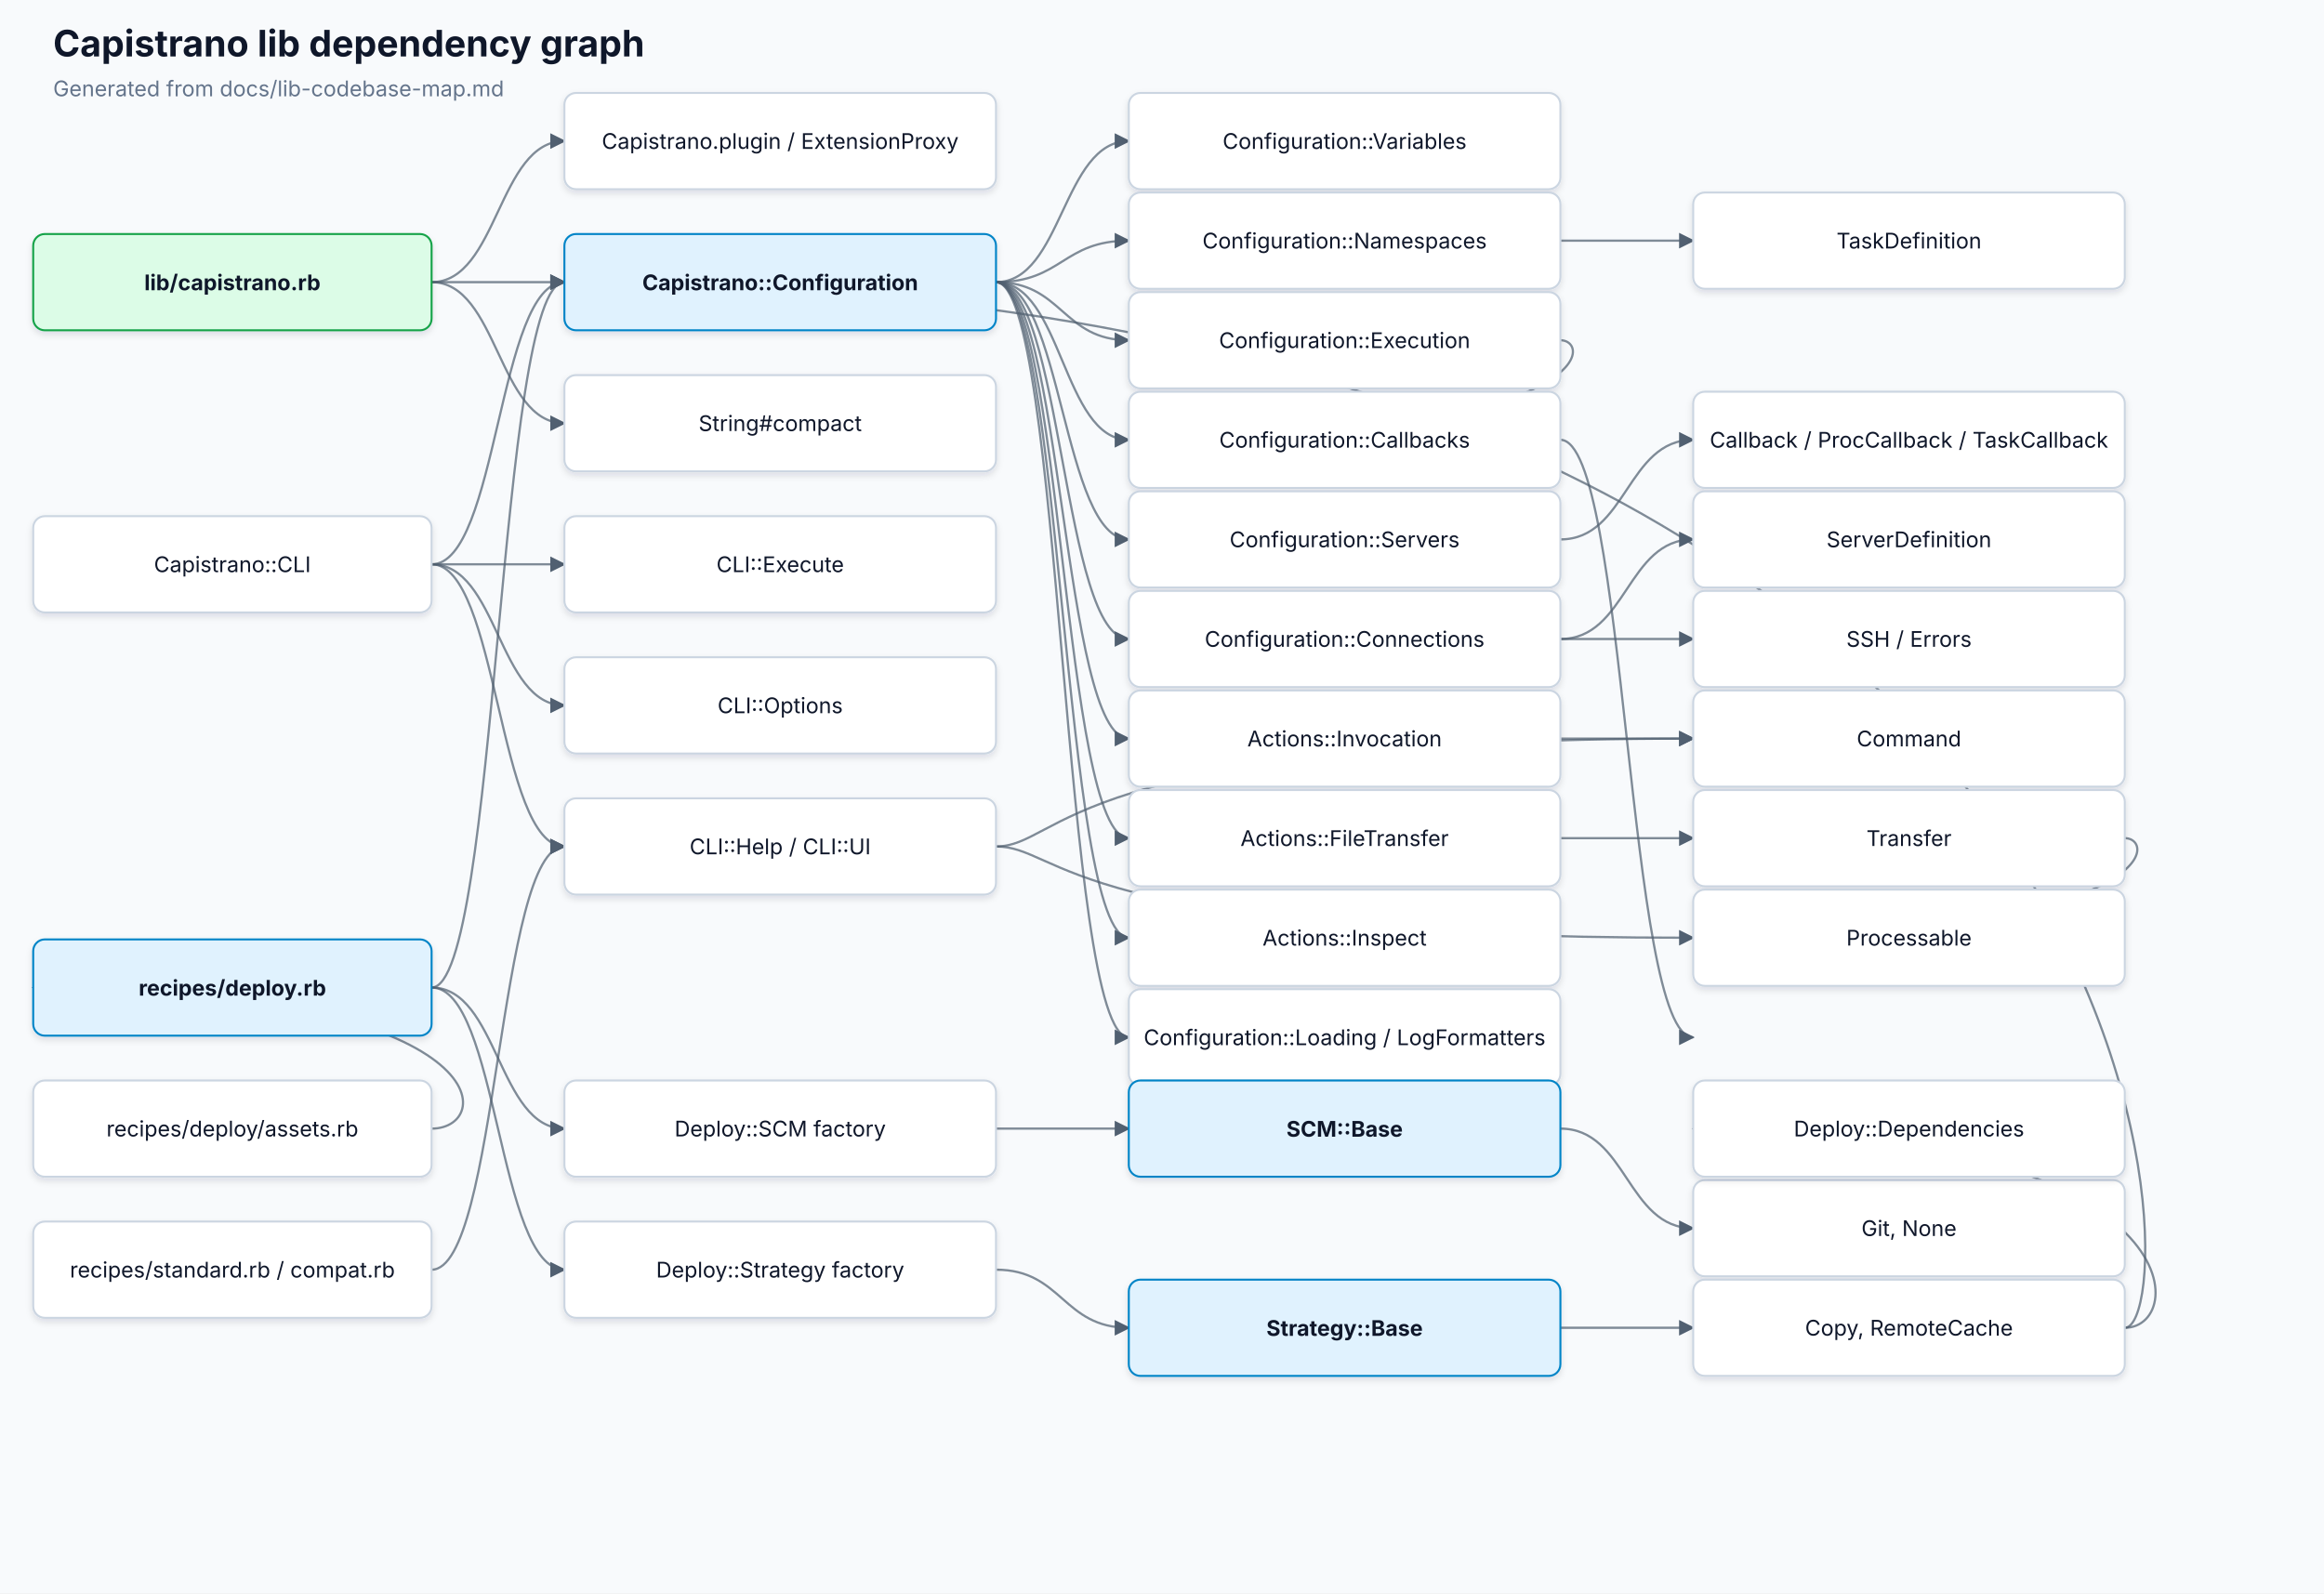
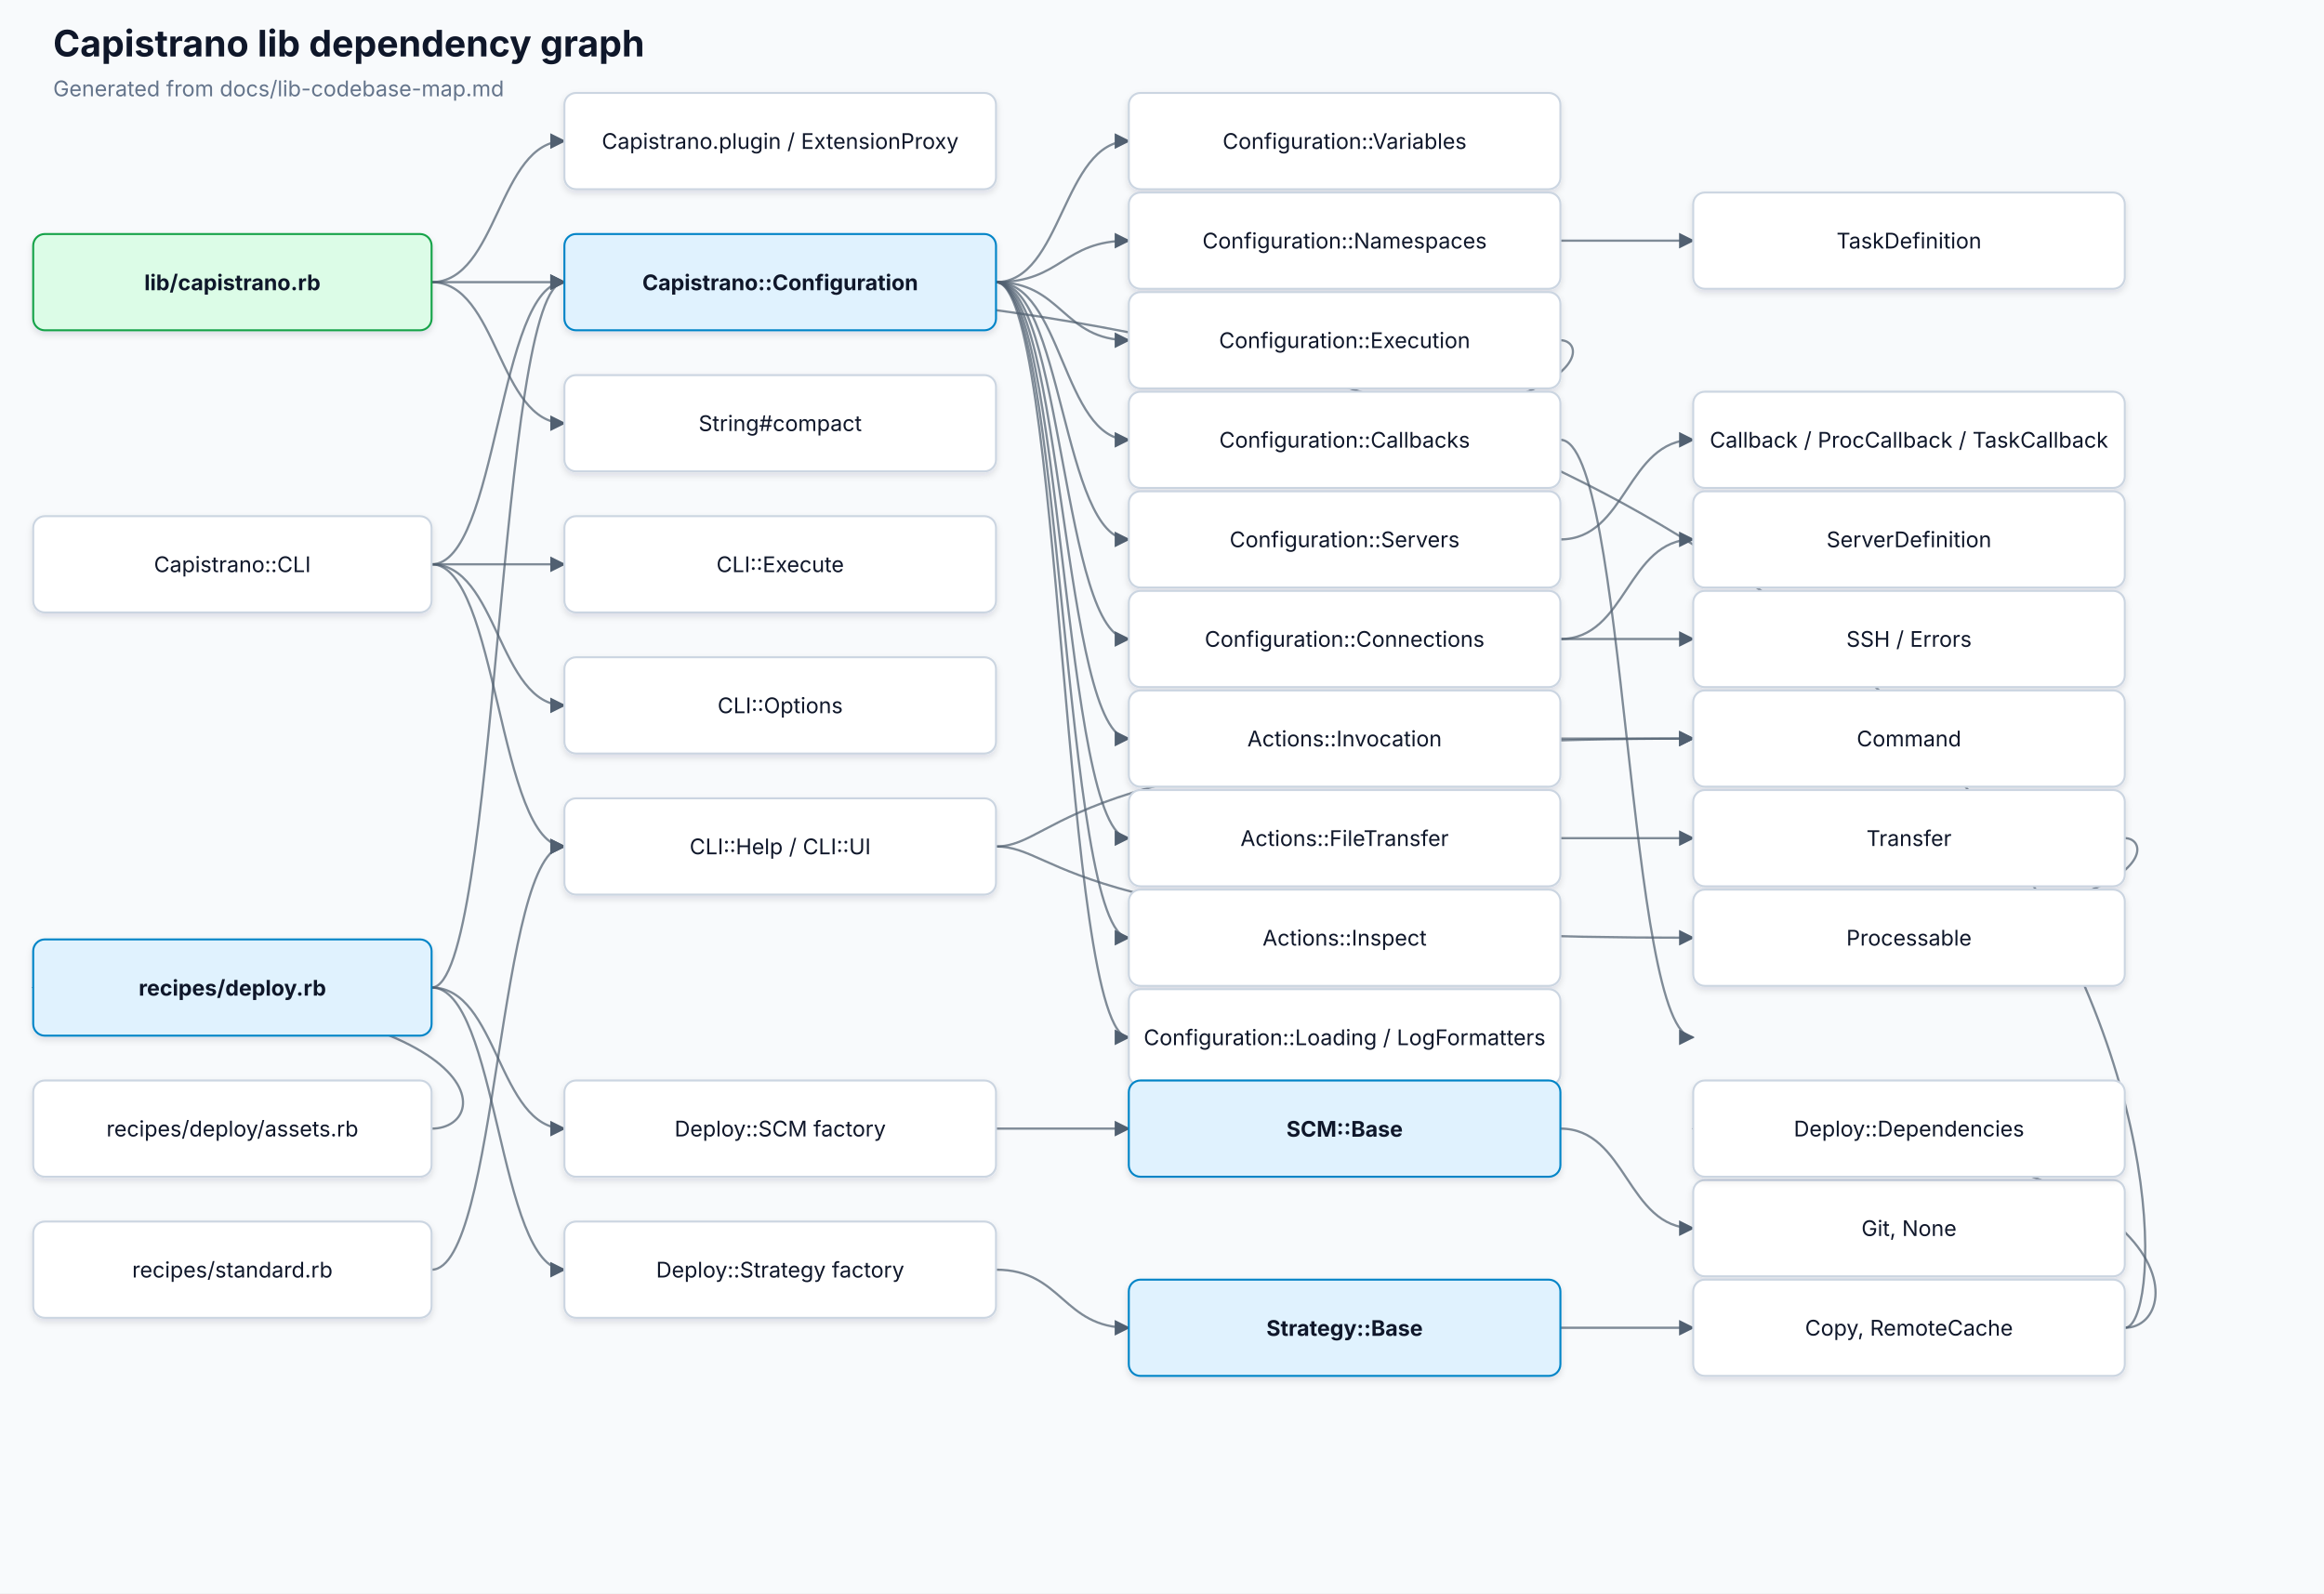
<svg xmlns="http://www.w3.org/2000/svg" width="1400" height="960" viewBox="0 0 1400 960" role="img" aria-labelledby="title desc">
  <defs>
    <marker id="arrow" viewBox="0 0 10 10" refX="9" refY="5" markerWidth="7" markerHeight="7" orient="auto-start-reverse">
      <path d="M 0 0 L 10 5 L 0 10 z" fill="#516071" />
    </marker>
    <filter id="shadow" x="-10%" y="-10%" width="120%" height="130%">
      <feDropShadow dx="0" dy="2" stdDeviation="2" flood-color="#0f172a" flood-opacity="0.12" />
    </filter>
  </defs>
  <rect width="100%" height="100%" fill="#f8fafc" />
  <text x="32" y="34" font-family="-apple-system, BlinkMacSystemFont, Segoe UI, sans-serif" font-size="22" font-weight="700" fill="#0f172a">Capistrano lib dependency graph</text>
  <text x="32" y="58" font-family="-apple-system, BlinkMacSystemFont, Segoe UI, sans-serif" font-size="13" fill="#64748b">Generated from docs/lib-codebase-map.md</text>
  <g fill="none" stroke="#516071" stroke-width="1.35" stroke-opacity="0.72" marker-end="url(#arrow)">
    <path d="M 260 170 C 300 170, 300 170, 340 170" />
    <path d="M 260 170 C 300 170, 300 85, 340 85" />
    <path d="M 260 170 C 300 170, 300 255, 340 255" />
    <path d="M 260 340 C 300 340, 300 170, 340 170" />
    <path d="M 260 340 C 300 340, 300 340, 340 340" />
    <path d="M 260 340 C 300 340, 300 425, 340 425" />
    <path d="M 260 340 C 300 340, 300 510, 340 510" />
    <path d="M 600 170 C 640 170, 640 85, 680 85" />
    <path d="M 600 170 C 640 170, 640 145, 680 145" />
    <path d="M 600 170 C 640 170, 640 205, 680 205" />
    <path d="M 600 170 C 640 170, 640 265, 680 265" />
    <path d="M 600 170 C 640 170, 640 325, 680 325" />
    <path d="M 600 170 C 640 170, 640 385, 680 385" />
    <path d="M 600 170 C 640 170, 640 445, 680 445" />
    <path d="M 600 170 C 640 170, 640 505, 680 505" />
    <path d="M 600 170 C 640 170, 640 565, 680 565" />
    <path d="M 600 170 C 640 170, 640 625, 680 625" />
    <path d="M 940 145 C 980 145, 980 145, 1020 145" />
    <path d="M 940 325 C 980 325, 980 265, 1020 265" />
    <path d="M 940 385 C 980 385, 980 325, 1020 325" />
    <path d="M 940 385 C 980 385, 980 385, 1020 385" />
    <path d="M 940 445 C 980 445, 980 445, 1020 445" />
    <path d="M 940 505 C 980 505, 980 505, 1020 505" />
    <path d="M 1280 505 C 1300 505, 1300 565, 1020 565" />
    <path d="M 600 510 C 640 510, 640 565, 1020 565" />
    <path d="M 600 510 C 640 510, 640 445, 1020 445" />
    <path d="M 940 265 C 980 265, 980 625, 1020 625" />
    <path d="M 940 205 C 960 205, 960 265, 680 265" />
    <path d="M 260 595 C 300 595, 300 680, 340 680" />
    <path d="M 260 595 C 300 595, 300 765, 340 765" />
    <path d="M 260 595 C 300 595, 300 170, 340 170" />
    <path d="M 260 680 C 300 680, 300 595, 20 595" />
    <path d="M 260 765 C 300 765, 300 510, 340 510" />
    <path d="M 600 680 C 640 680, 640 680, 680 680" />
    <path d="M 940 680 C 980 680, 980 740, 1020 740" />
    <path d="M 600 765 C 640 765, 640 800, 680 800" />
    <path d="M 940 800 C 980 800, 980 800, 1020 800" />
    <path d="M 1280 800 C 1320 800, 1320 680, 1020 680" />
    <path d="M 1280 800 C 1320 800, 1320 170, 340 170" />
  </g>
  <g font-family="-apple-system, BlinkMacSystemFont, Segoe UI, sans-serif">
    <rect x="20" y="141" width="240" height="58" rx="7" fill="#dcfce7" stroke="#16a34a" stroke-width="1.2" filter="url(#shadow)" />
    <text x="140" y="170" text-anchor="middle" dominant-baseline="middle" font-size="13" font-weight="650" fill="#0f172a">lib/capistrano.rb</text>
    <rect x="340" y="141" width="260" height="58" rx="7" fill="#e0f2fe" stroke="#0284c7" stroke-width="1.2" filter="url(#shadow)" />
    <text x="470" y="170" text-anchor="middle" dominant-baseline="middle" font-size="13" font-weight="650" fill="#0f172a">Capistrano::Configuration</text>
    <rect x="340" y="56" width="260" height="58" rx="7" fill="#ffffff" stroke="#cbd5e1" stroke-width="1.2" filter="url(#shadow)" />
    <text x="470" y="85" text-anchor="middle" dominant-baseline="middle" font-size="13" fill="#0f172a">Capistrano.plugin / ExtensionProxy</text>
    <rect x="340" y="226" width="260" height="58" rx="7" fill="#ffffff" stroke="#cbd5e1" stroke-width="1.2" filter="url(#shadow)" />
    <text x="470" y="255" text-anchor="middle" dominant-baseline="middle" font-size="13" fill="#0f172a">String#compact</text>
    <rect x="20" y="311" width="240" height="58" rx="7" fill="#ffffff" stroke="#cbd5e1" stroke-width="1.2" filter="url(#shadow)" />
    <text x="140" y="340" text-anchor="middle" dominant-baseline="middle" font-size="13" fill="#0f172a">Capistrano::CLI</text>
    <rect x="340" y="311" width="260" height="58" rx="7" fill="#ffffff" stroke="#cbd5e1" stroke-width="1.2" filter="url(#shadow)" />
    <text x="470" y="340" text-anchor="middle" dominant-baseline="middle" font-size="13" fill="#0f172a">CLI::Execute</text>
    <rect x="340" y="396" width="260" height="58" rx="7" fill="#ffffff" stroke="#cbd5e1" stroke-width="1.2" filter="url(#shadow)" />
    <text x="470" y="425" text-anchor="middle" dominant-baseline="middle" font-size="13" fill="#0f172a">CLI::Options</text>
    <rect x="340" y="481" width="260" height="58" rx="7" fill="#ffffff" stroke="#cbd5e1" stroke-width="1.2" filter="url(#shadow)" />
    <text x="470" y="510" text-anchor="middle" dominant-baseline="middle" font-size="13" fill="#0f172a">CLI::Help / CLI::UI</text>
    <rect x="680" y="56" width="260" height="58" rx="7" fill="#ffffff" stroke="#cbd5e1" stroke-width="1.2" filter="url(#shadow)" />
    <text x="810" y="85" text-anchor="middle" dominant-baseline="middle" font-size="13" fill="#0f172a">Configuration::Variables</text>
    <rect x="680" y="116" width="260" height="58" rx="7" fill="#ffffff" stroke="#cbd5e1" stroke-width="1.2" filter="url(#shadow)" />
    <text x="810" y="145" text-anchor="middle" dominant-baseline="middle" font-size="13" fill="#0f172a">Configuration::Namespaces</text>
    <rect x="680" y="176" width="260" height="58" rx="7" fill="#ffffff" stroke="#cbd5e1" stroke-width="1.2" filter="url(#shadow)" />
    <text x="810" y="205" text-anchor="middle" dominant-baseline="middle" font-size="13" fill="#0f172a">Configuration::Execution</text>
    <rect x="680" y="236" width="260" height="58" rx="7" fill="#ffffff" stroke="#cbd5e1" stroke-width="1.2" filter="url(#shadow)" />
    <text x="810" y="265" text-anchor="middle" dominant-baseline="middle" font-size="13" fill="#0f172a">Configuration::Callbacks</text>
    <rect x="680" y="296" width="260" height="58" rx="7" fill="#ffffff" stroke="#cbd5e1" stroke-width="1.2" filter="url(#shadow)" />
    <text x="810" y="325" text-anchor="middle" dominant-baseline="middle" font-size="13" fill="#0f172a">Configuration::Servers</text>
    <rect x="680" y="356" width="260" height="58" rx="7" fill="#ffffff" stroke="#cbd5e1" stroke-width="1.2" filter="url(#shadow)" />
    <text x="810" y="385" text-anchor="middle" dominant-baseline="middle" font-size="13" fill="#0f172a">Configuration::Connections</text>
    <rect x="680" y="416" width="260" height="58" rx="7" fill="#ffffff" stroke="#cbd5e1" stroke-width="1.2" filter="url(#shadow)" />
    <text x="810" y="445" text-anchor="middle" dominant-baseline="middle" font-size="13" fill="#0f172a">Actions::Invocation</text>
    <rect x="680" y="476" width="260" height="58" rx="7" fill="#ffffff" stroke="#cbd5e1" stroke-width="1.2" filter="url(#shadow)" />
    <text x="810" y="505" text-anchor="middle" dominant-baseline="middle" font-size="13" fill="#0f172a">Actions::FileTransfer</text>
    <rect x="680" y="536" width="260" height="58" rx="7" fill="#ffffff" stroke="#cbd5e1" stroke-width="1.2" filter="url(#shadow)" />
    <text x="810" y="565" text-anchor="middle" dominant-baseline="middle" font-size="13" fill="#0f172a">Actions::Inspect</text>
    <rect x="680" y="596" width="260" height="58" rx="7" fill="#ffffff" stroke="#cbd5e1" stroke-width="1.2" filter="url(#shadow)" />
    <text x="810" y="625" text-anchor="middle" dominant-baseline="middle" font-size="13" fill="#0f172a">Configuration::Loading / LogFormatters</text>
    <rect x="1020" y="116" width="260" height="58" rx="7" fill="#ffffff" stroke="#cbd5e1" stroke-width="1.2" filter="url(#shadow)" />
    <text x="1150" y="145" text-anchor="middle" dominant-baseline="middle" font-size="13" fill="#0f172a">TaskDefinition</text>
    <rect x="1020" y="236" width="260" height="58" rx="7" fill="#ffffff" stroke="#cbd5e1" stroke-width="1.2" filter="url(#shadow)" />
    <text x="1150" y="265" text-anchor="middle" dominant-baseline="middle" font-size="13" fill="#0f172a">Callback / ProcCallback / TaskCallback</text>
    <rect x="1020" y="296" width="260" height="58" rx="7" fill="#ffffff" stroke="#cbd5e1" stroke-width="1.2" filter="url(#shadow)" />
    <text x="1150" y="325" text-anchor="middle" dominant-baseline="middle" font-size="13" fill="#0f172a">ServerDefinition</text>
    <rect x="1020" y="356" width="260" height="58" rx="7" fill="#ffffff" stroke="#cbd5e1" stroke-width="1.2" filter="url(#shadow)" />
    <text x="1150" y="385" text-anchor="middle" dominant-baseline="middle" font-size="13" fill="#0f172a">SSH / Errors</text>
    <rect x="1020" y="416" width="260" height="58" rx="7" fill="#ffffff" stroke="#cbd5e1" stroke-width="1.2" filter="url(#shadow)" />
    <text x="1150" y="445" text-anchor="middle" dominant-baseline="middle" font-size="13" fill="#0f172a">Command</text>
    <rect x="1020" y="476" width="260" height="58" rx="7" fill="#ffffff" stroke="#cbd5e1" stroke-width="1.2" filter="url(#shadow)" />
    <text x="1150" y="505" text-anchor="middle" dominant-baseline="middle" font-size="13" fill="#0f172a">Transfer</text>
    <rect x="1020" y="536" width="260" height="58" rx="7" fill="#ffffff" stroke="#cbd5e1" stroke-width="1.2" filter="url(#shadow)" />
    <text x="1150" y="565" text-anchor="middle" dominant-baseline="middle" font-size="13" fill="#0f172a">Processable</text>
    <rect x="20" y="566" width="240" height="58" rx="7" fill="#e0f2fe" stroke="#0284c7" stroke-width="1.2" filter="url(#shadow)" />
    <text x="140" y="595" text-anchor="middle" dominant-baseline="middle" font-size="13" font-weight="650" fill="#0f172a">recipes/deploy.rb</text>
    <rect x="340" y="651" width="260" height="58" rx="7" fill="#ffffff" stroke="#cbd5e1" stroke-width="1.2" filter="url(#shadow)" />
    <text x="470" y="680" text-anchor="middle" dominant-baseline="middle" font-size="13" fill="#0f172a">Deploy::SCM factory</text>
    <rect x="340" y="736" width="260" height="58" rx="7" fill="#ffffff" stroke="#cbd5e1" stroke-width="1.2" filter="url(#shadow)" />
    <text x="470" y="765" text-anchor="middle" dominant-baseline="middle" font-size="13" fill="#0f172a">Deploy::Strategy factory</text>
    <rect x="20" y="651" width="240" height="58" rx="7" fill="#ffffff" stroke="#cbd5e1" stroke-width="1.2" filter="url(#shadow)" />
    <text x="140" y="680" text-anchor="middle" dominant-baseline="middle" font-size="13" fill="#0f172a">recipes/deploy/assets.rb</text>
    <rect x="20" y="736" width="240" height="58" rx="7" fill="#ffffff" stroke="#cbd5e1" stroke-width="1.2" filter="url(#shadow)" />
-     <text x="140" y="765" text-anchor="middle" dominant-baseline="middle" font-size="13" fill="#0f172a">recipes/standard.rb / compat.rb</text>
+     <text x="140" y="765" text-anchor="middle" dominant-baseline="middle" font-size="13" fill="#0f172a">recipes/standard.rb</text>
    <rect x="680" y="651" width="260" height="58" rx="7" fill="#e0f2fe" stroke="#0284c7" stroke-width="1.2" filter="url(#shadow)" />
    <text x="810" y="680" text-anchor="middle" dominant-baseline="middle" font-size="13" font-weight="650" fill="#0f172a">SCM::Base</text>
    <rect x="1020" y="711" width="260" height="58" rx="7" fill="#ffffff" stroke="#cbd5e1" stroke-width="1.2" filter="url(#shadow)" />
    <text x="1150" y="740" text-anchor="middle" dominant-baseline="middle" font-size="13" fill="#0f172a">Git, None</text>
    <rect x="680" y="771" width="260" height="58" rx="7" fill="#e0f2fe" stroke="#0284c7" stroke-width="1.2" filter="url(#shadow)" />
    <text x="810" y="800" text-anchor="middle" dominant-baseline="middle" font-size="13" font-weight="650" fill="#0f172a">Strategy::Base</text>
    <rect x="1020" y="651" width="260" height="58" rx="7" fill="#ffffff" stroke="#cbd5e1" stroke-width="1.2" filter="url(#shadow)" />
    <text x="1150" y="680" text-anchor="middle" dominant-baseline="middle" font-size="13" fill="#0f172a">Deploy::Dependencies</text>
    <rect x="1020" y="771" width="260" height="58" rx="7" fill="#ffffff" stroke="#cbd5e1" stroke-width="1.2" filter="url(#shadow)" />
    <text x="1150" y="800" text-anchor="middle" dominant-baseline="middle" font-size="13" fill="#0f172a">Copy, RemoteCache</text>
  </g>
</svg>
